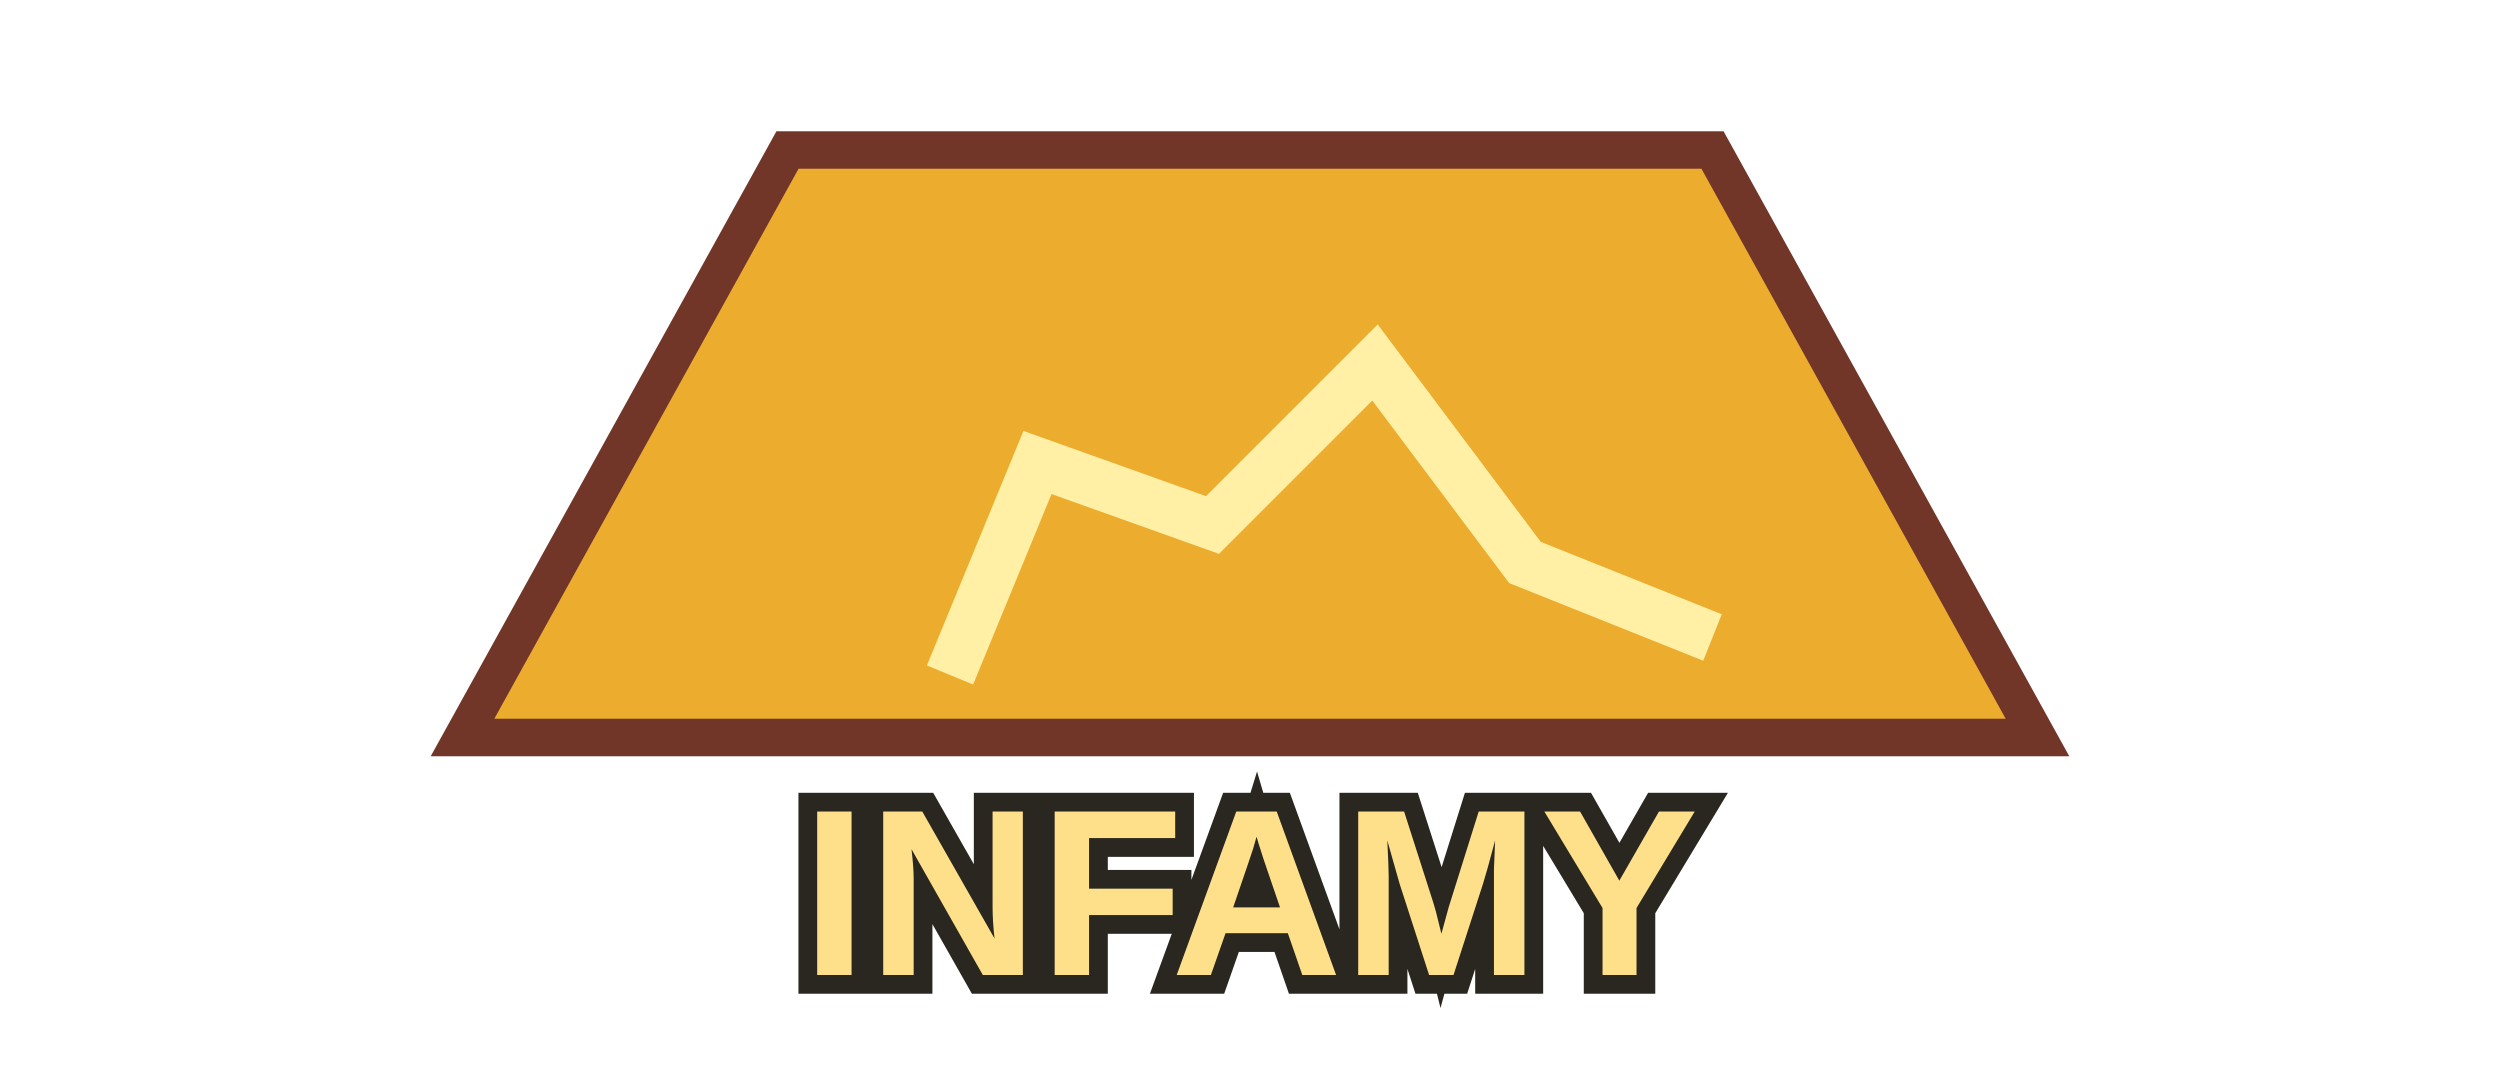
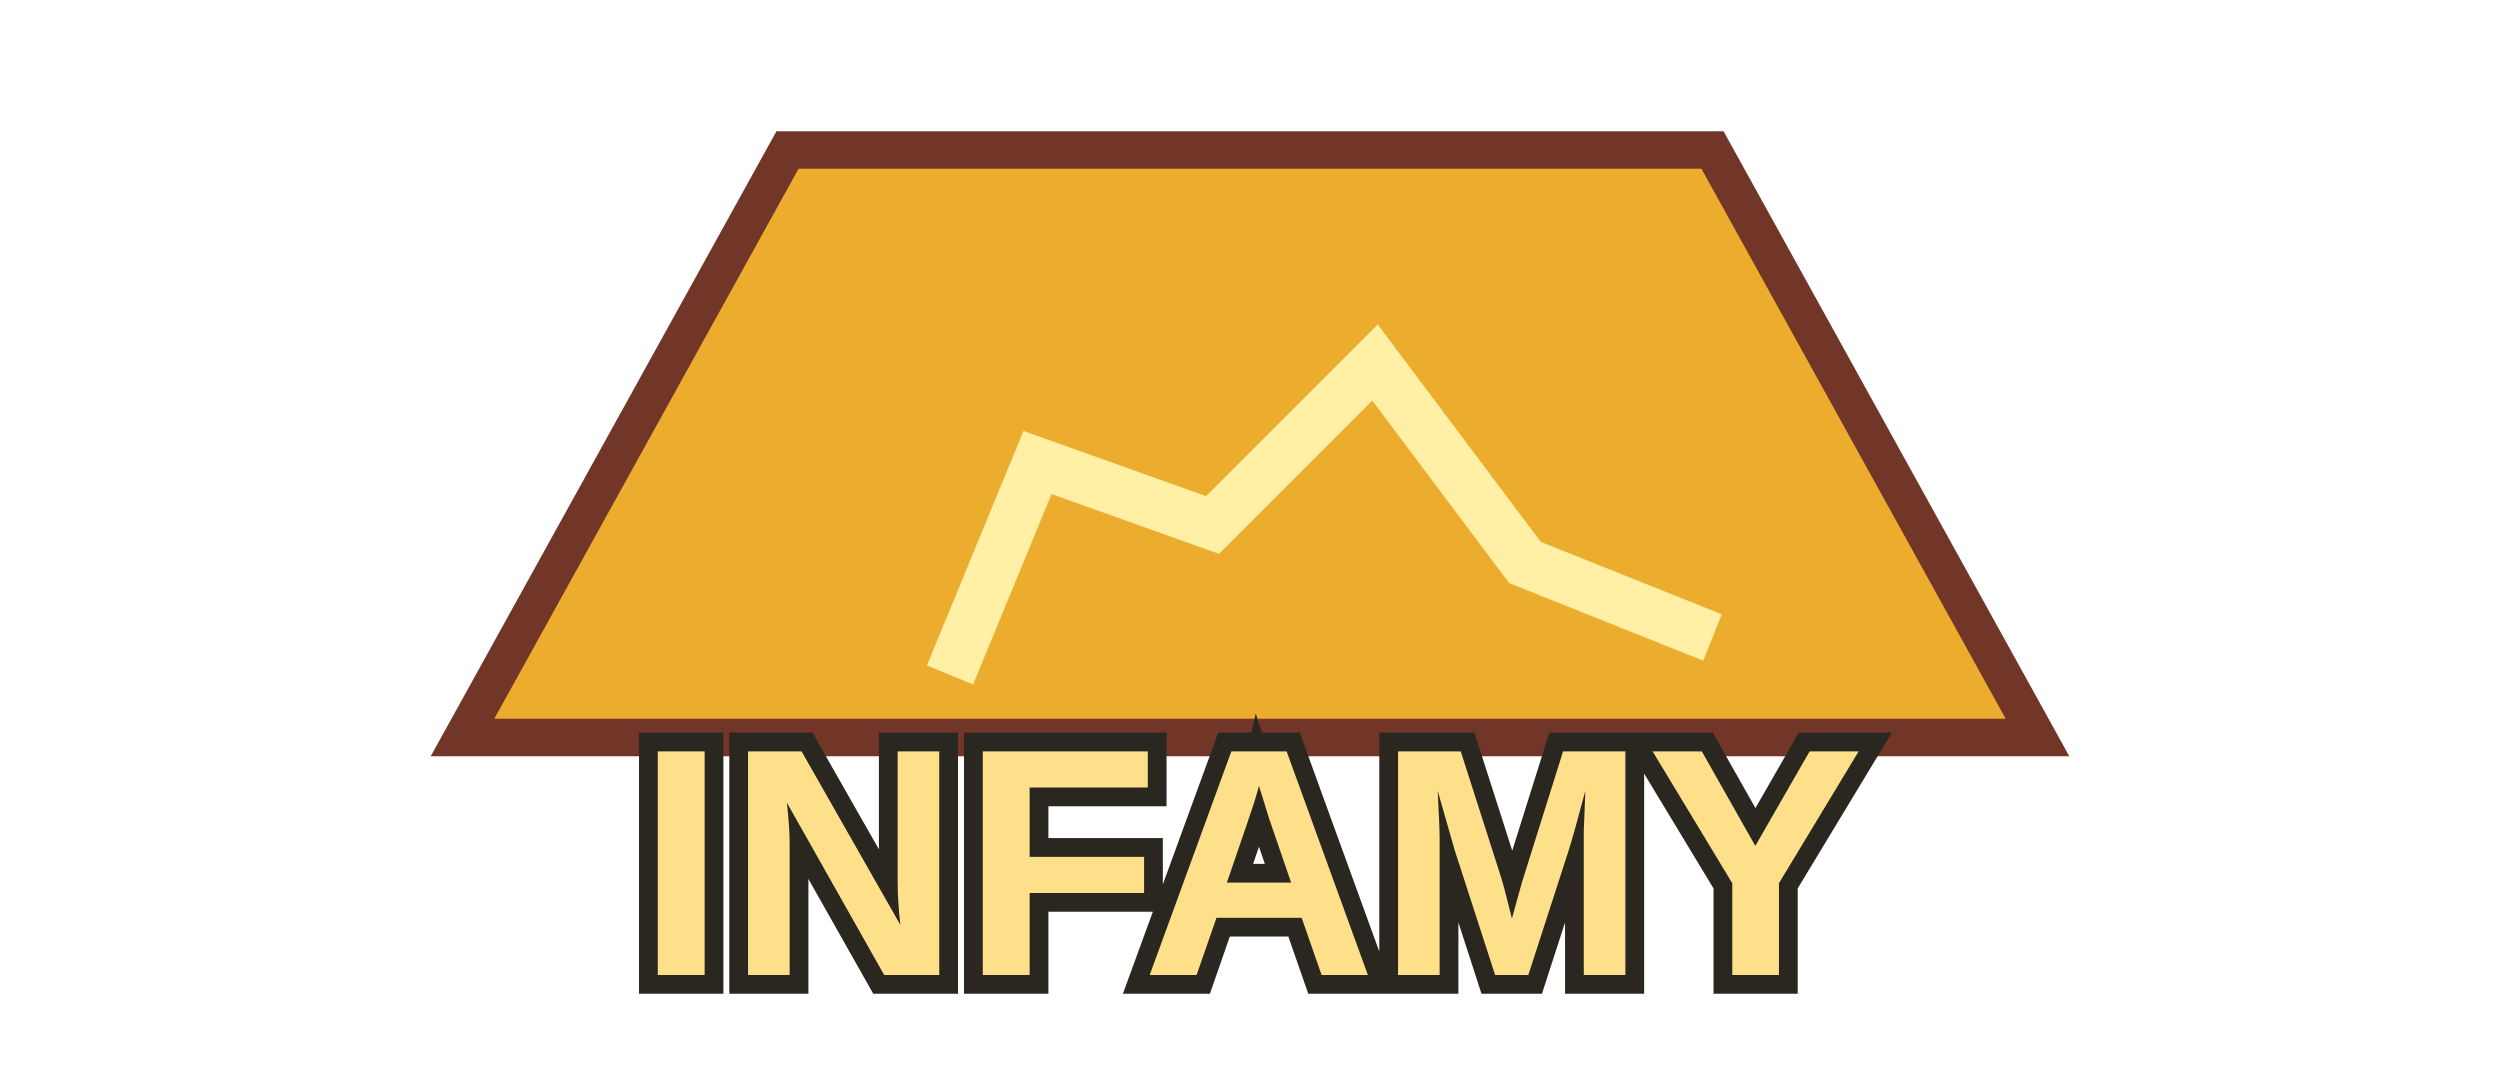
<svg xmlns="http://www.w3.org/2000/svg" viewBox="0 0 200 86">
  <path d="M37 59L63 12H137L163 59Z" fill="#ecac2e" stroke="#713627" stroke-width="3" />
  <path d="M76 54L83 37 97 42 110 29 122 45 137 51" fill="none" stroke="#fff0a5" stroke-width="4" />
-   <text x="100" y="78" text-anchor="middle" font-family="Arial,sans-serif" font-weight="900" font-size="19" fill="#ffe08a" stroke="#29271f" stroke-width="3" paint-order="stroke">INFAMY</text>
+   <text x="100" y="78" text-anchor="middle" font-family="Arial,sans-serif" font-weight="900" font-size="26" fill="#ffe08a" stroke="#29271f" stroke-width="3" paint-order="stroke">INFAMY</text>
</svg>
